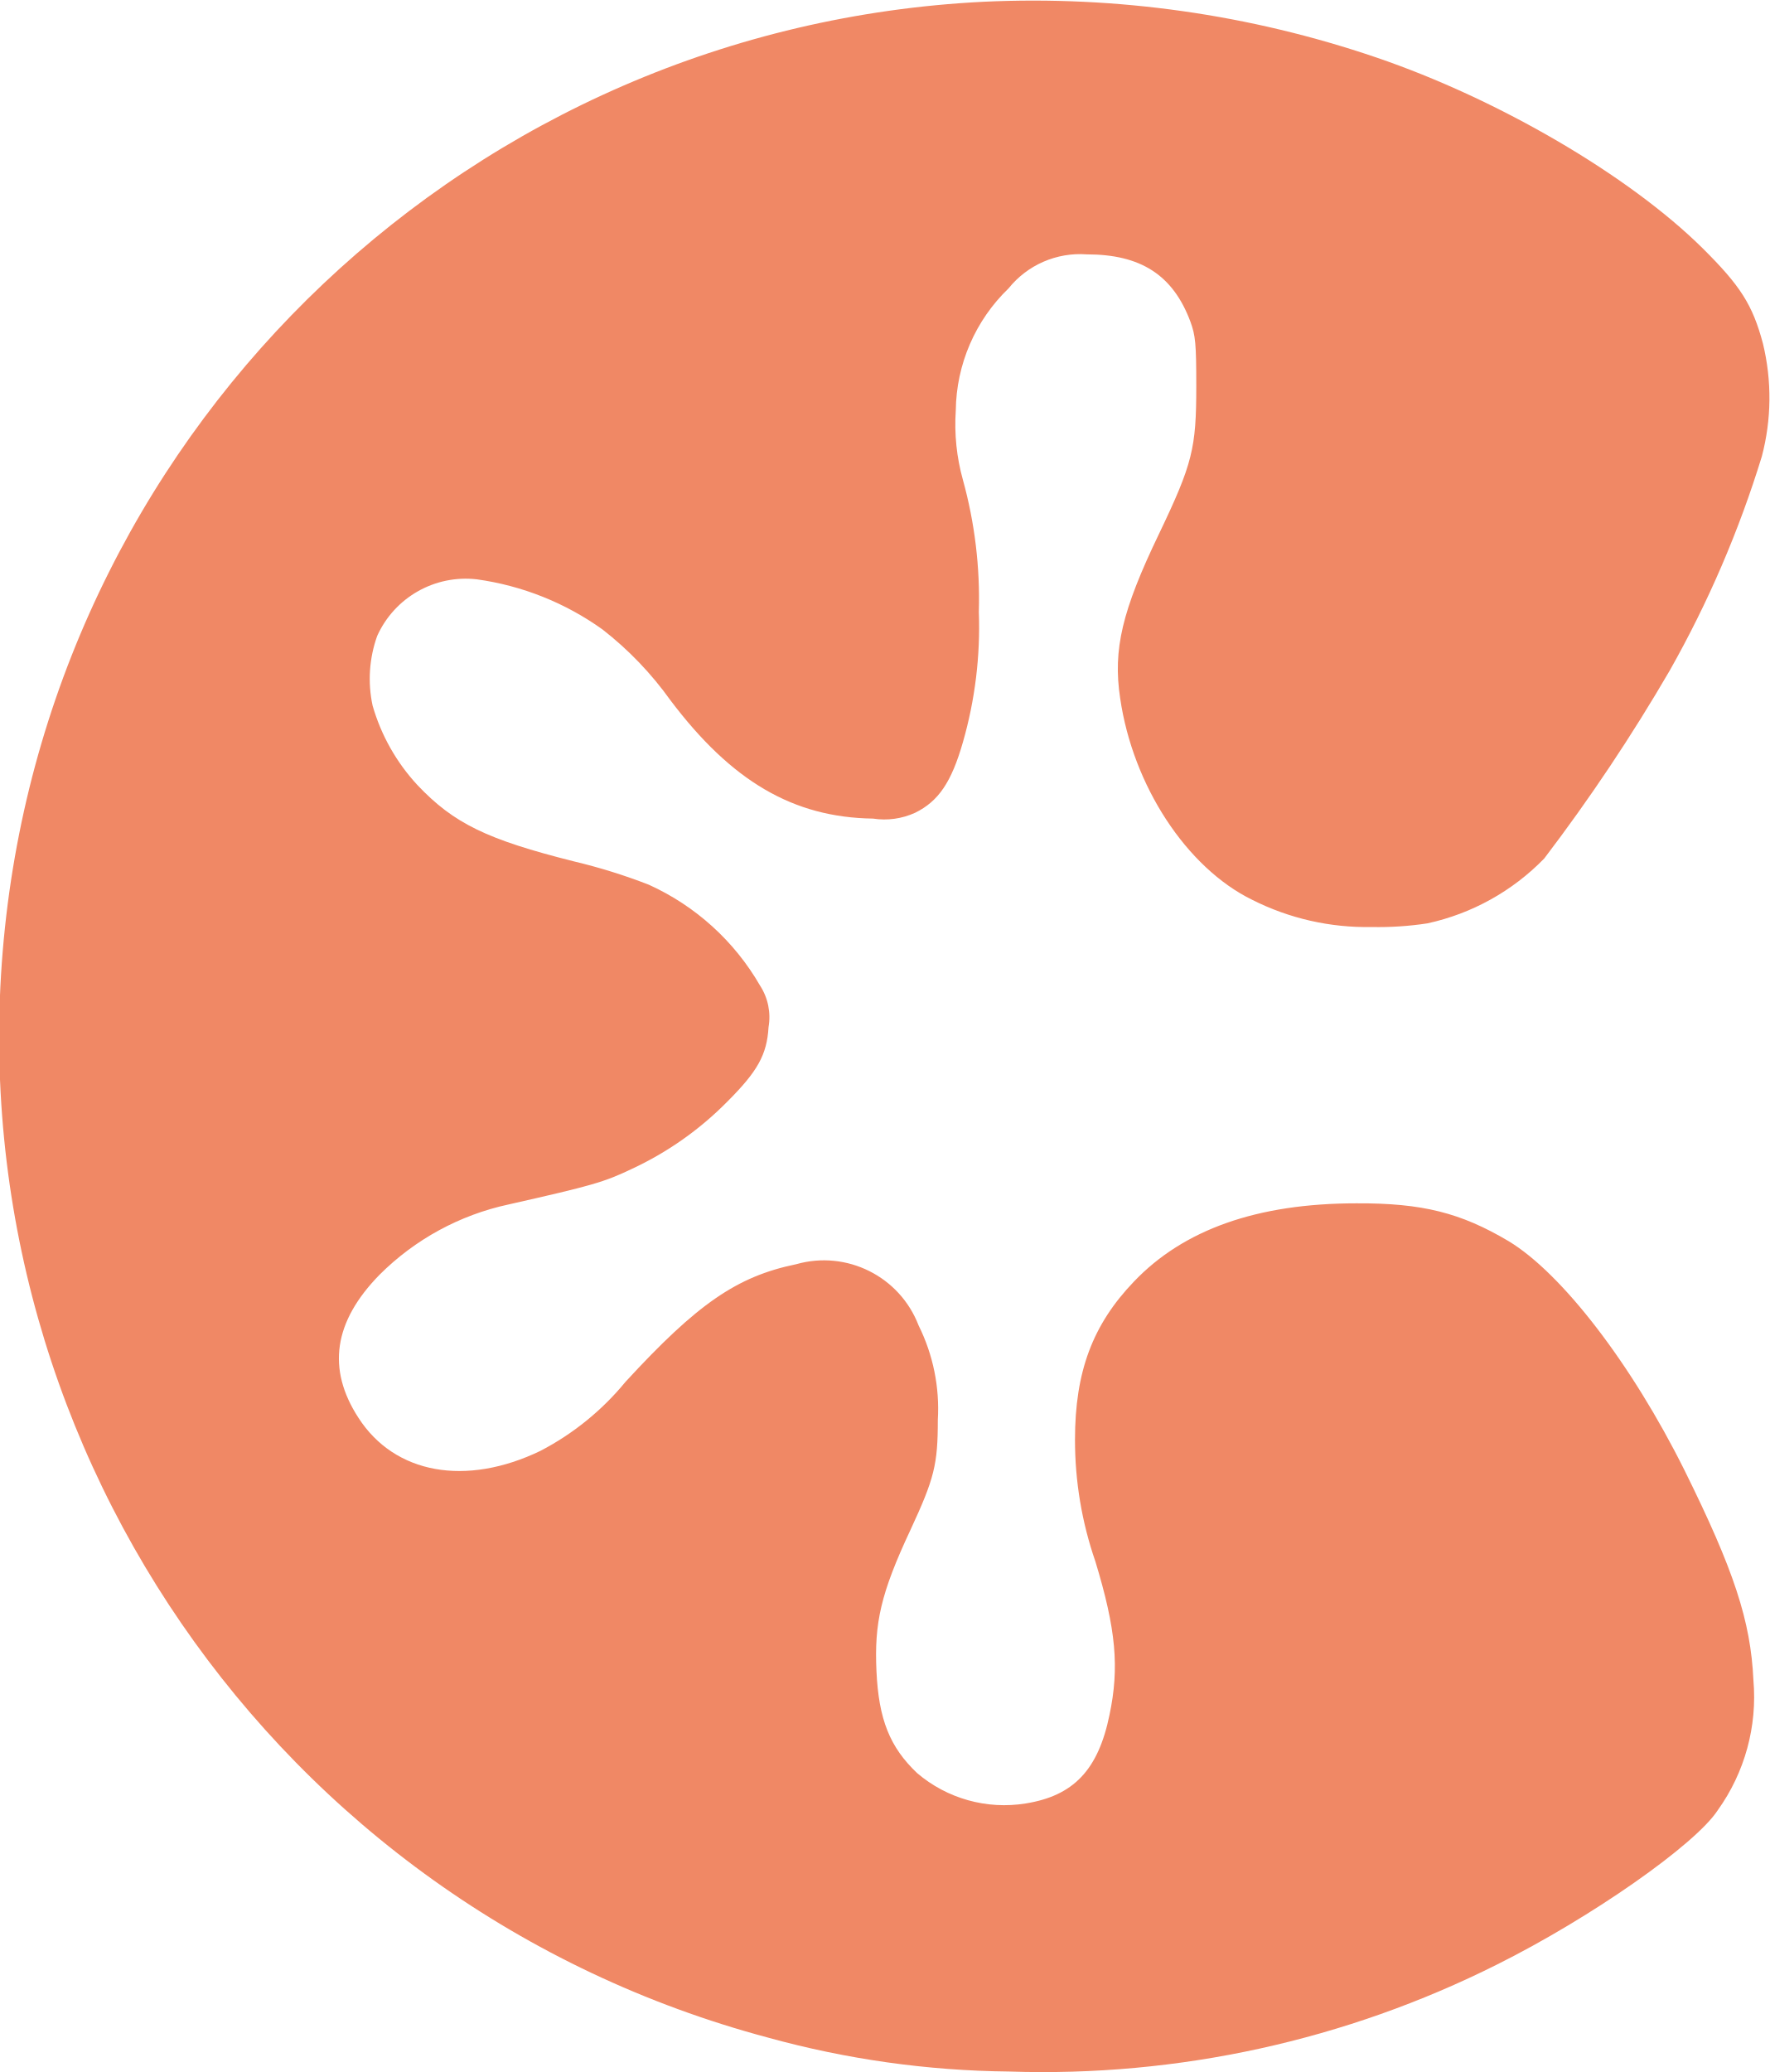
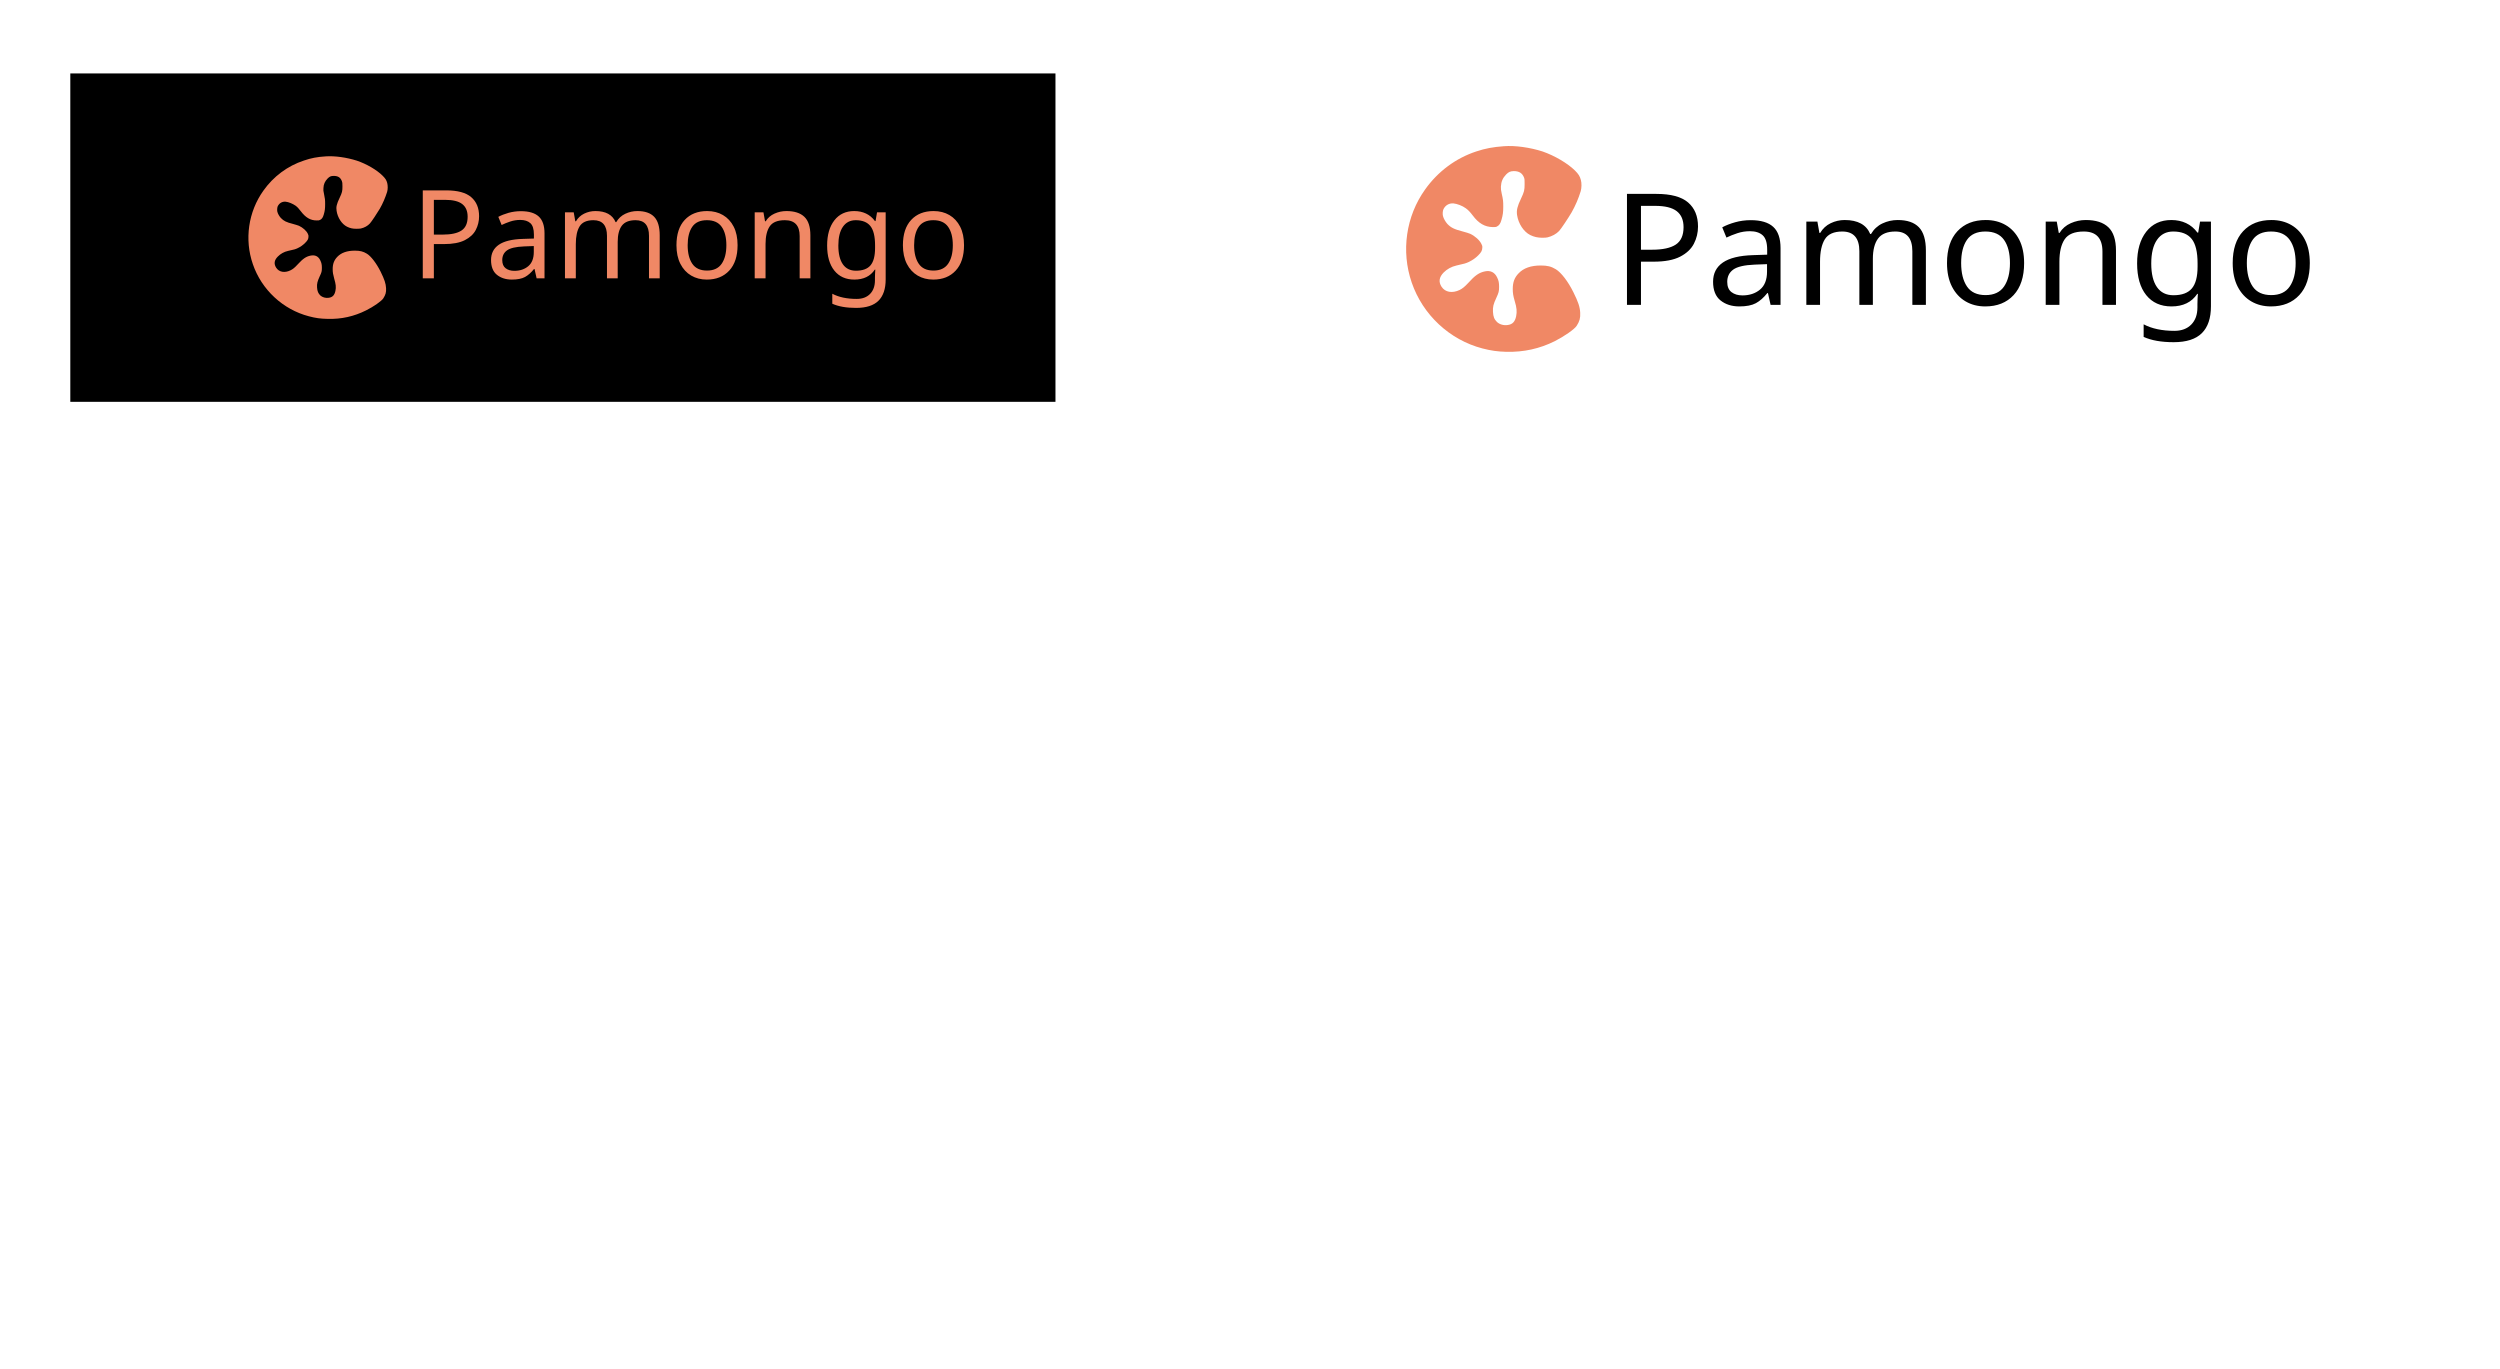
- <svg xmlns="http://www.w3.org/2000/svg" viewBox="0 0 111.32 130.33">
-   <defs>
-     <style>.cls-1{fill:#f08865;}</style>
-   </defs>
-   <g id="Layer_2" data-name="Layer 2">
-     <g id="Layer_1-2" data-name="Layer 1">
-       <path class="cls-1" d="M61.89.11A65.17,65.17,0,0,0,48.33,128.17a59.14,59.14,0,0,0,15.15,2.13,63.72,63.72,0,0,0,30.7-6.73c5.9-2.94,12.48-7.54,13.89-9.71a12.22,12.22,0,0,0,2.24-8.18c-.17-3.72-1.22-6.91-4.34-13.21-3.32-6.67-7.7-12.37-11.06-14.4-3-1.78-5.42-2.4-9.57-2.38-6.25,0-10.88,1.65-14,4.92-2.6,2.71-3.71,5.67-3.71,9.94a23.33,23.33,0,0,0,1.28,7.66c1.3,4.27,1.52,6.67.89,9.66-.71,3.47-2.27,5.09-5.28,5.57a8.44,8.44,0,0,1-6.82-1.91c-1.72-1.63-2.42-3.38-2.56-6.41s.26-4.88,2.14-8.89C58.78,93,59,92.12,59,89.32a11.79,11.79,0,0,0-1.21-5.95,6.38,6.38,0,0,0-7.7-3.85c-3.74.77-6.23,2.5-10.74,7.4A17.19,17.19,0,0,1,34,91.26c-4.69,2.26-9.17,1.46-11.45-2.08-2-3.08-1.56-6.05,1.33-9A16.37,16.37,0,0,1,32,75.76c5.27-1.19,6-1.4,7.76-2.24a20.66,20.66,0,0,0,6-4.23c1.89-1.89,2.49-2.94,2.59-4.68A3.65,3.65,0,0,0,47.82,62a15.43,15.43,0,0,0-7-6.35,35.86,35.86,0,0,0-4.72-1.47c-5.45-1.37-7.55-2.38-9.84-4.8a12.37,12.37,0,0,1-2.82-5A8,8,0,0,1,23.73,40,6.11,6.11,0,0,1,30,36.44a17.78,17.78,0,0,1,7.9,3.15,21.42,21.42,0,0,1,4.28,4.46c3.84,5.09,7.72,7.37,12.74,7.44a4.66,4.66,0,0,0,2.66-.37c1.46-.72,2.28-1.92,3-4.44a26.17,26.17,0,0,0,1-8.19,28.06,28.06,0,0,0-1-8.3,13,13,0,0,1-.45-4.37,10.83,10.83,0,0,1,3.32-7.68A5.77,5.77,0,0,1,68.37,16c3.39,0,5.42,1.29,6.52,4.23.32.88.37,1.37.37,4.06,0,3.91-.23,4.87-2.34,9.28-2.33,4.84-2.91,7.28-2.45,10.34.8,5.51,4.18,10.67,8.31,12.69a16,16,0,0,0,7.52,1.71,20.43,20.43,0,0,0,3.5-.23A14.56,14.56,0,0,0,97.15,54a114.89,114.89,0,0,0,7.9-11.83,67.74,67.74,0,0,0,5.79-13.46,14.45,14.45,0,0,0,.07-7.1c-.65-2.44-1.42-3.64-3.8-6-4.62-4.57-12.84-9.38-20.54-12A66.88,66.88,0,0,0,61.89.11Z" />
-     </g>
+ <svg xmlns="http://www.w3.org/2000/svg" version="1.1" id="Layer_1" x="0px" y="0px" viewBox="0 0 1920 1051" style="enable-background:new 0 0 1920 1051;" xml:space="preserve">
+   <style type="text/css">
+ 	.st0{fill:#F08865;}
+ 	.st1{font-family:'DoHyeon-Regular';}
+ 	.st2{font-size:94.62px;}
+ 	.st3{font-size:119.374px;}
+ </style>
+   <rect x="54" y="56.4" width="756.6" height="252.2" />
+   <g>
+     <text transform="matrix(1 0 0 1 315.5199 213.765)" class="st0 st1 st2">Pamongo</text>
+     <path class="st0" d="M250.1,120.1c-6.5,0.4-11.2,1.3-16.7,3.2c-12.5,4.1-23.4,12.2-31.1,23.1c-11.6,16.2-14.7,37.5-8.1,56.5   c6.7,19.6,23.1,34.8,43,40c5.2,1.4,9,1.9,14.5,2c10.5,0.3,20.2-1.9,29.4-6.5c5.7-2.8,12-7.2,13.3-9.3c1.7-2.7,2.3-4.6,2.1-7.8   c-0.2-3.6-1.2-6.6-4.2-12.7c-3.2-6.4-7.4-11.9-10.6-13.8c-2.8-1.7-5.2-2.3-9.2-2.3c-6,0-10.4,1.6-13.4,4.7   c-2.5,2.6-3.6,5.4-3.6,9.5c0,2.5,0.3,4.1,1.2,7.4c1.2,4.1,1.5,6.4,0.9,9.3c-0.7,3.3-2.2,4.9-5.1,5.3c-2.4,0.4-5-0.4-6.5-1.8   c-1.6-1.6-2.3-3.2-2.5-6.1c-0.2-3,0.3-4.7,2-8.5c1.5-3.1,1.7-3.9,1.7-6.6c0-2.5-0.3-3.8-1.2-5.7c-1.4-3.1-4-4.4-7.4-3.7   c-3.6,0.7-6,2.4-10.3,7.1c-2,2.2-3.4,3.3-5.2,4.2c-4.5,2.2-8.8,1.4-11-2c-1.9-3-1.5-5.8,1.3-8.6c2.1-2.1,4.7-3.6,7.8-4.3   c5.1-1.1,5.7-1.3,7.4-2.1c2.3-1.1,4-2.3,5.8-4.1c1.8-1.8,2.4-2.8,2.5-4.5c0.1-1.2,0-1.3-0.5-2.5c-1.1-2.3-3.8-4.7-6.8-6.1   c-0.7-0.3-2.7-0.9-4.5-1.4c-5.2-1.3-7.2-2.3-9.4-4.6c-1.2-1.3-2.3-3.2-2.7-4.8c-0.3-1.2-0.1-3.3,0.3-4.2c1.2-2.4,3.4-3.7,6-3.5   c2.3,0.2,5.4,1.5,7.6,3c1.4,1,2.6,2.3,4.1,4.3c3.7,4.9,7.4,7.1,12.2,7.1c1.5,0,1.9,0,2.6-0.4c1.4-0.7,2.2-1.8,2.9-4.3   c0.8-2.7,1-4.5,1-7.9c0-3.3-0.1-4.2-0.9-8c-0.5-2-0.5-2.6-0.4-4.2c0.1-3,1.1-5.2,3.2-7.4c1.6-1.6,2.6-2,4.7-2   c3.3,0,5.2,1.2,6.3,4.1c0.3,0.8,0.4,1.3,0.4,3.9c0,3.7-0.2,4.7-2.2,8.9c-2.2,4.6-2.8,7-2.3,9.9c0.8,5.3,4,10.2,8,12.2   c2.4,1.2,4.4,1.6,7.2,1.6c1.4,0,2.8-0.1,3.4-0.2c2.7-0.6,5.3-2,7-3.9c1.2-1.3,5.6-7.9,7.6-11.3c2.3-4,4.2-8.5,5.6-12.9   c0.6-1.9,0.6-4.8,0.1-6.8c-0.6-2.3-1.4-3.5-3.6-5.7c-4.4-4.4-12.3-9-19.7-11.5C266.2,120.9,257.2,119.6,250.1,120.1z" />
+   </g>
+   <g>
+     <text transform="matrix(1 0 0 1 1237.936 234.1489)" class="st1 st3">Pamongo</text>
+     <path class="st0" d="M1154.9,112.3c-8.2,0.6-14.2,1.7-21.1,4c-15.8,5.2-29.5,15.4-39.3,29.2c-14.7,20.5-18.6,47.4-10.3,71.5   c8.5,24.8,29.1,44,54.3,50.6c6.6,1.7,11.4,2.4,18.4,2.6c13.3,0.3,25.6-2.4,37.2-8.2c7.1-3.6,15.1-9.1,16.8-11.8   c2.2-3.4,2.9-5.9,2.7-9.9c-0.2-4.5-1.5-8.4-5.3-16c-4-8.1-9.3-15-13.4-17.5c-3.6-2.2-6.6-2.9-11.6-2.9c-7.6,0-13.2,2-17,6   c-3.2,3.3-4.5,6.9-4.5,12c0,3.2,0.3,5.2,1.5,9.3c1.6,5.2,1.8,8.1,1.1,11.7c-0.9,4.2-2.8,6.2-6.4,6.7c-3,0.5-6.3-0.4-8.3-2.3   c-2.1-2-2.9-4.1-3.1-7.8c-0.2-3.8,0.3-5.9,2.6-10.8c1.8-3.9,2.1-5,2.1-8.4c0-3.1-0.3-4.8-1.5-7.2c-1.8-3.9-5.1-5.6-9.3-4.7   c-4.5,0.9-7.6,3-13,9c-2.5,2.7-4.3,4.2-6.5,5.3c-5.7,2.7-11.1,1.8-13.9-2.5c-2.4-3.7-1.9-7.3,1.6-10.9c2.7-2.7,6-4.5,9.9-5.4   c6.4-1.4,7.2-1.7,9.4-2.7c2.9-1.4,5.1-2.9,7.3-5.1c2.3-2.3,3-3.6,3.1-5.7c0.1-1.5,0-1.7-0.7-3.1c-1.4-2.9-4.9-6-8.5-7.7   c-0.9-0.4-3.4-1.2-5.7-1.8c-6.6-1.7-9.1-2.9-11.9-5.8c-1.5-1.7-2.9-4.1-3.4-6.1c-0.4-1.5-0.2-4.1,0.4-5.3c1.5-3,4.3-4.6,7.6-4.4   c2.9,0.3,6.9,1.8,9.6,3.8c1.8,1.3,3.3,2.9,5.2,5.4c4.6,6.2,9.4,8.9,15.4,9c1.9,0,2.4,0,3.2-0.4c1.8-0.9,2.8-2.3,3.6-5.4   c1-3.4,1.3-5.7,1.3-9.9c0-4.2-0.1-5.3-1.2-10.1c-0.6-2.6-0.6-3.2-0.6-5.3c0.2-3.8,1.4-6.6,4-9.3c2-2,3.2-2.5,5.9-2.6   c4.1,0,6.6,1.6,7.9,5.1c0.4,1.1,0.4,1.7,0.4,4.9c0,4.7-0.3,5.9-2.8,11.2c-2.8,5.9-3.5,8.8-3,12.5c1,6.7,5.1,12.9,10.1,15.4   c3.1,1.5,5.5,2,9.1,2.1c1.8,0,3.5-0.1,4.2-0.3c3.4-0.8,6.7-2.6,8.9-4.9c1.5-1.6,7.1-10,9.6-14.3c2.9-5.1,5.3-10.7,7-16.3   c0.7-2.5,0.8-6.1,0.1-8.6c-0.8-2.9-1.7-4.4-4.6-7.3c-5.6-5.5-15.6-11.4-24.9-14.6C1175.2,113.3,1163.9,111.6,1154.9,112.3z" />
  </g>
</svg>
